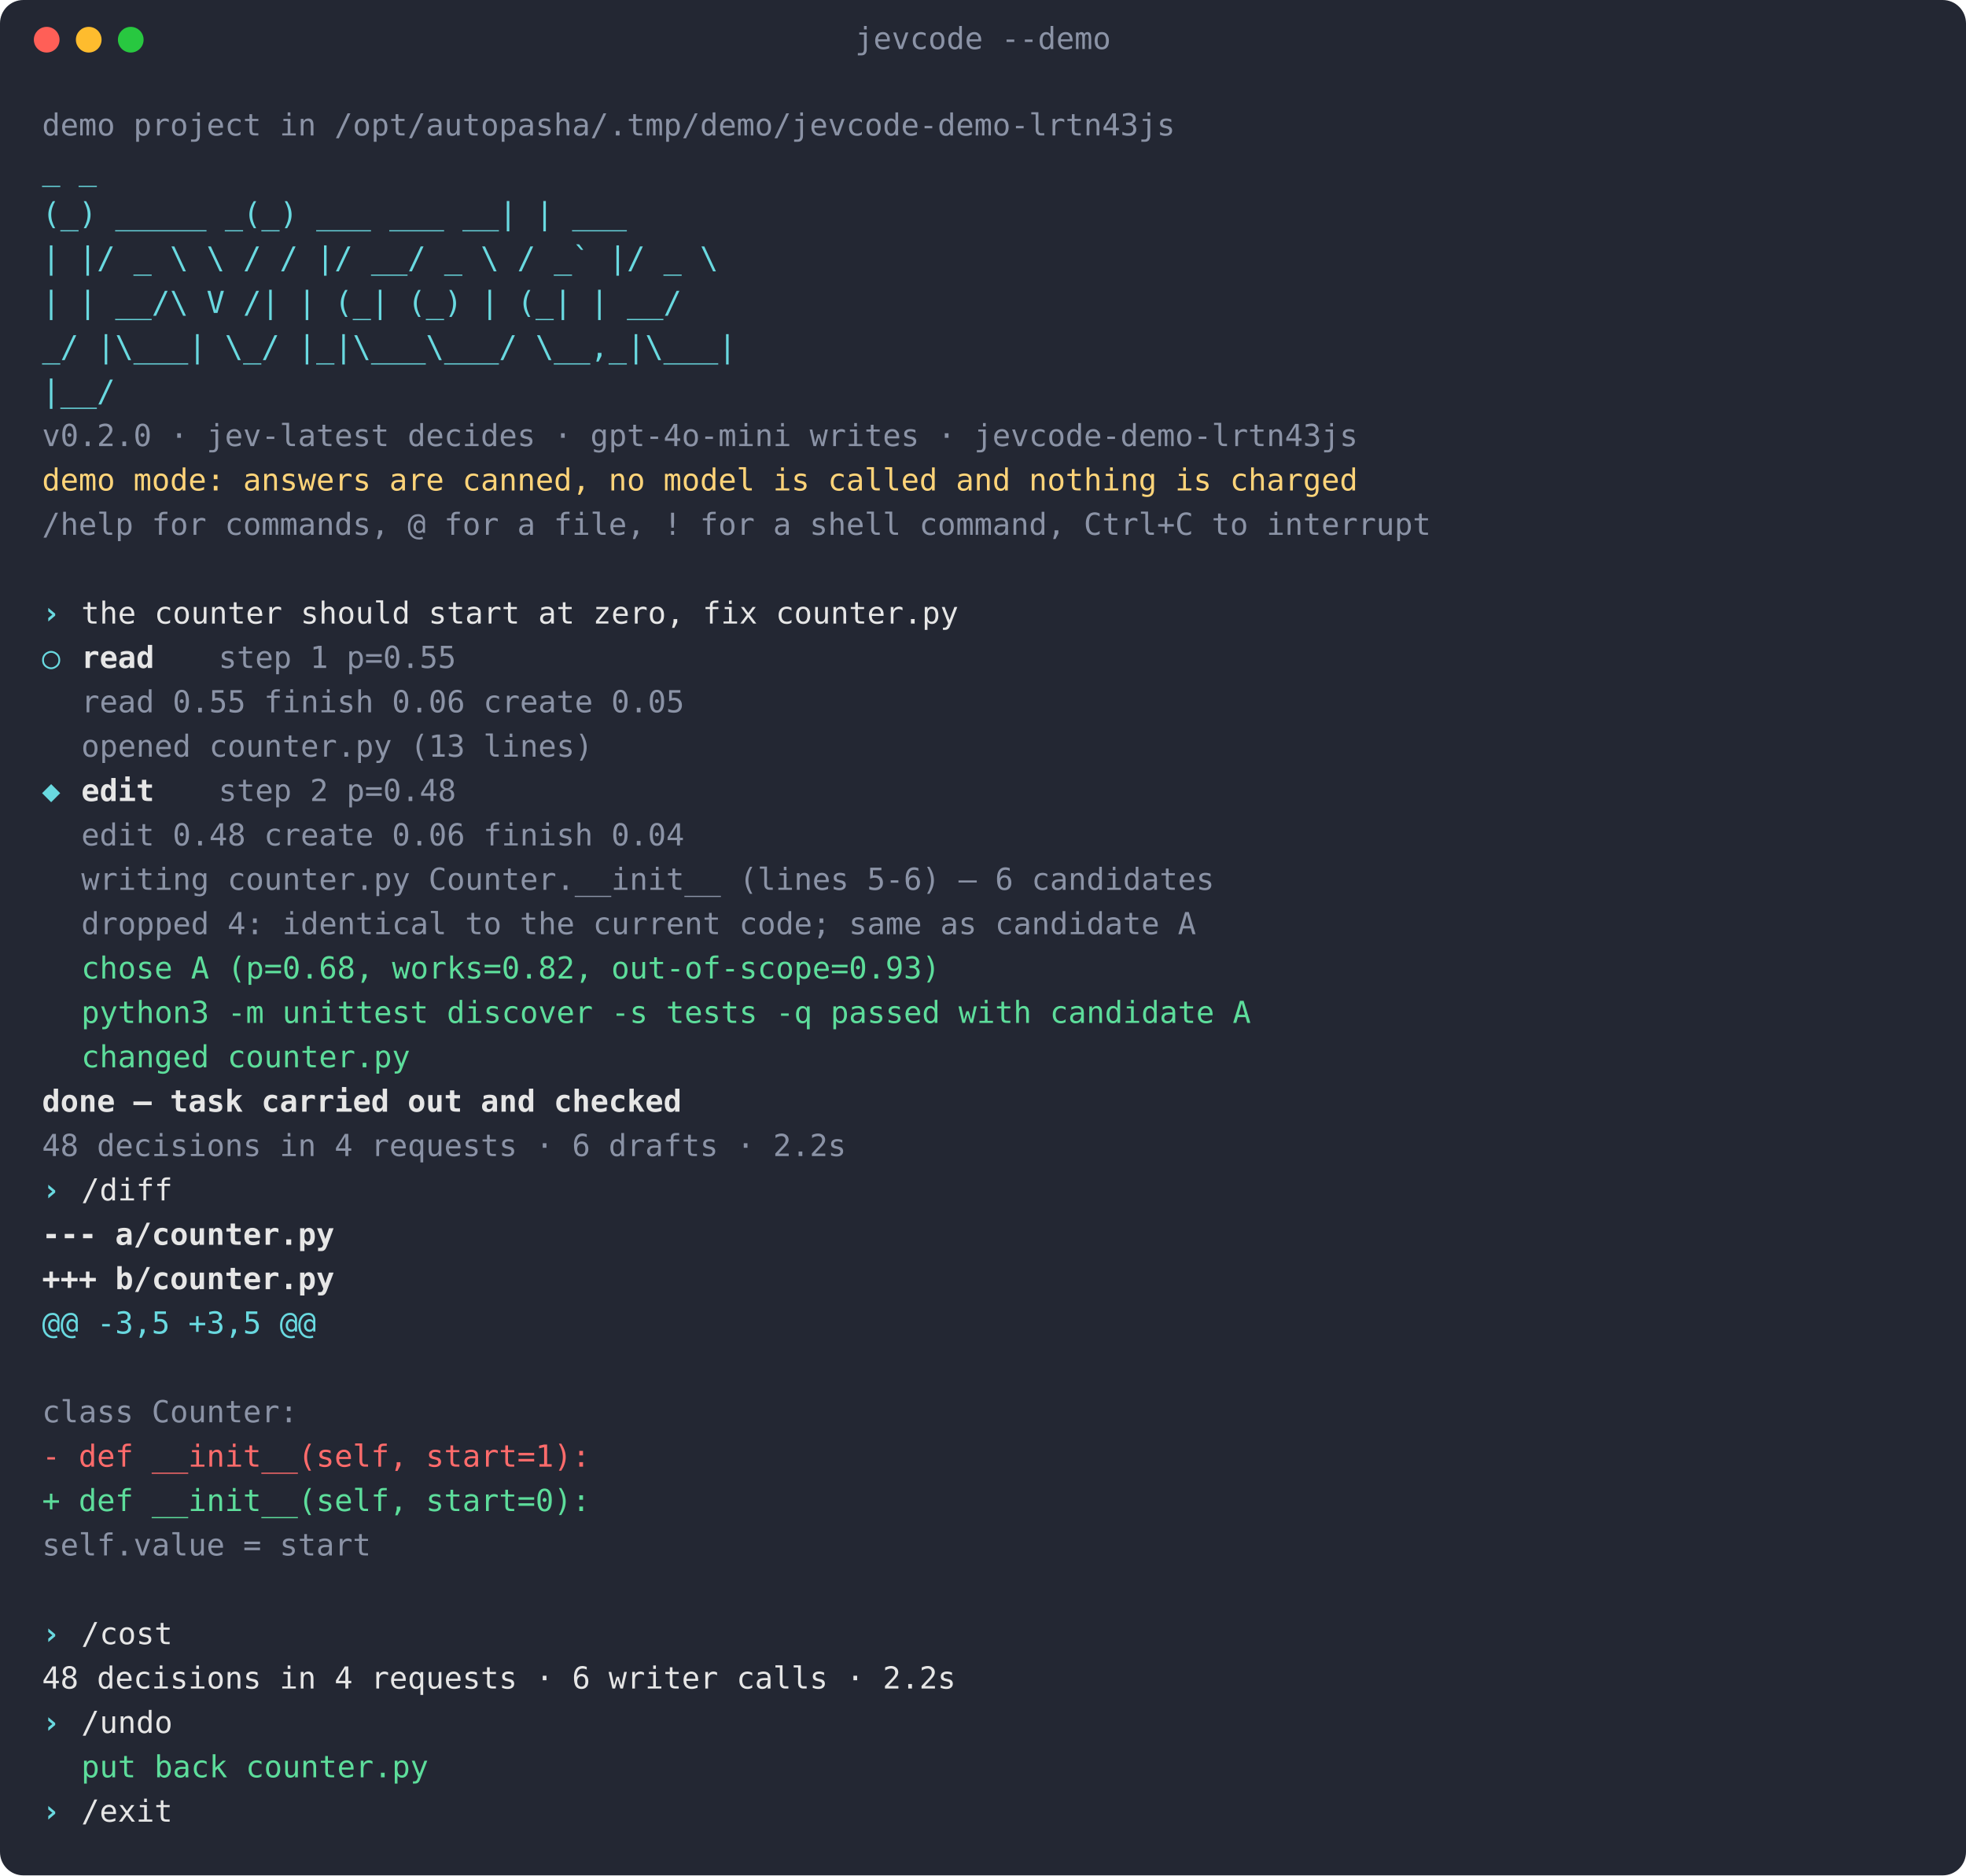
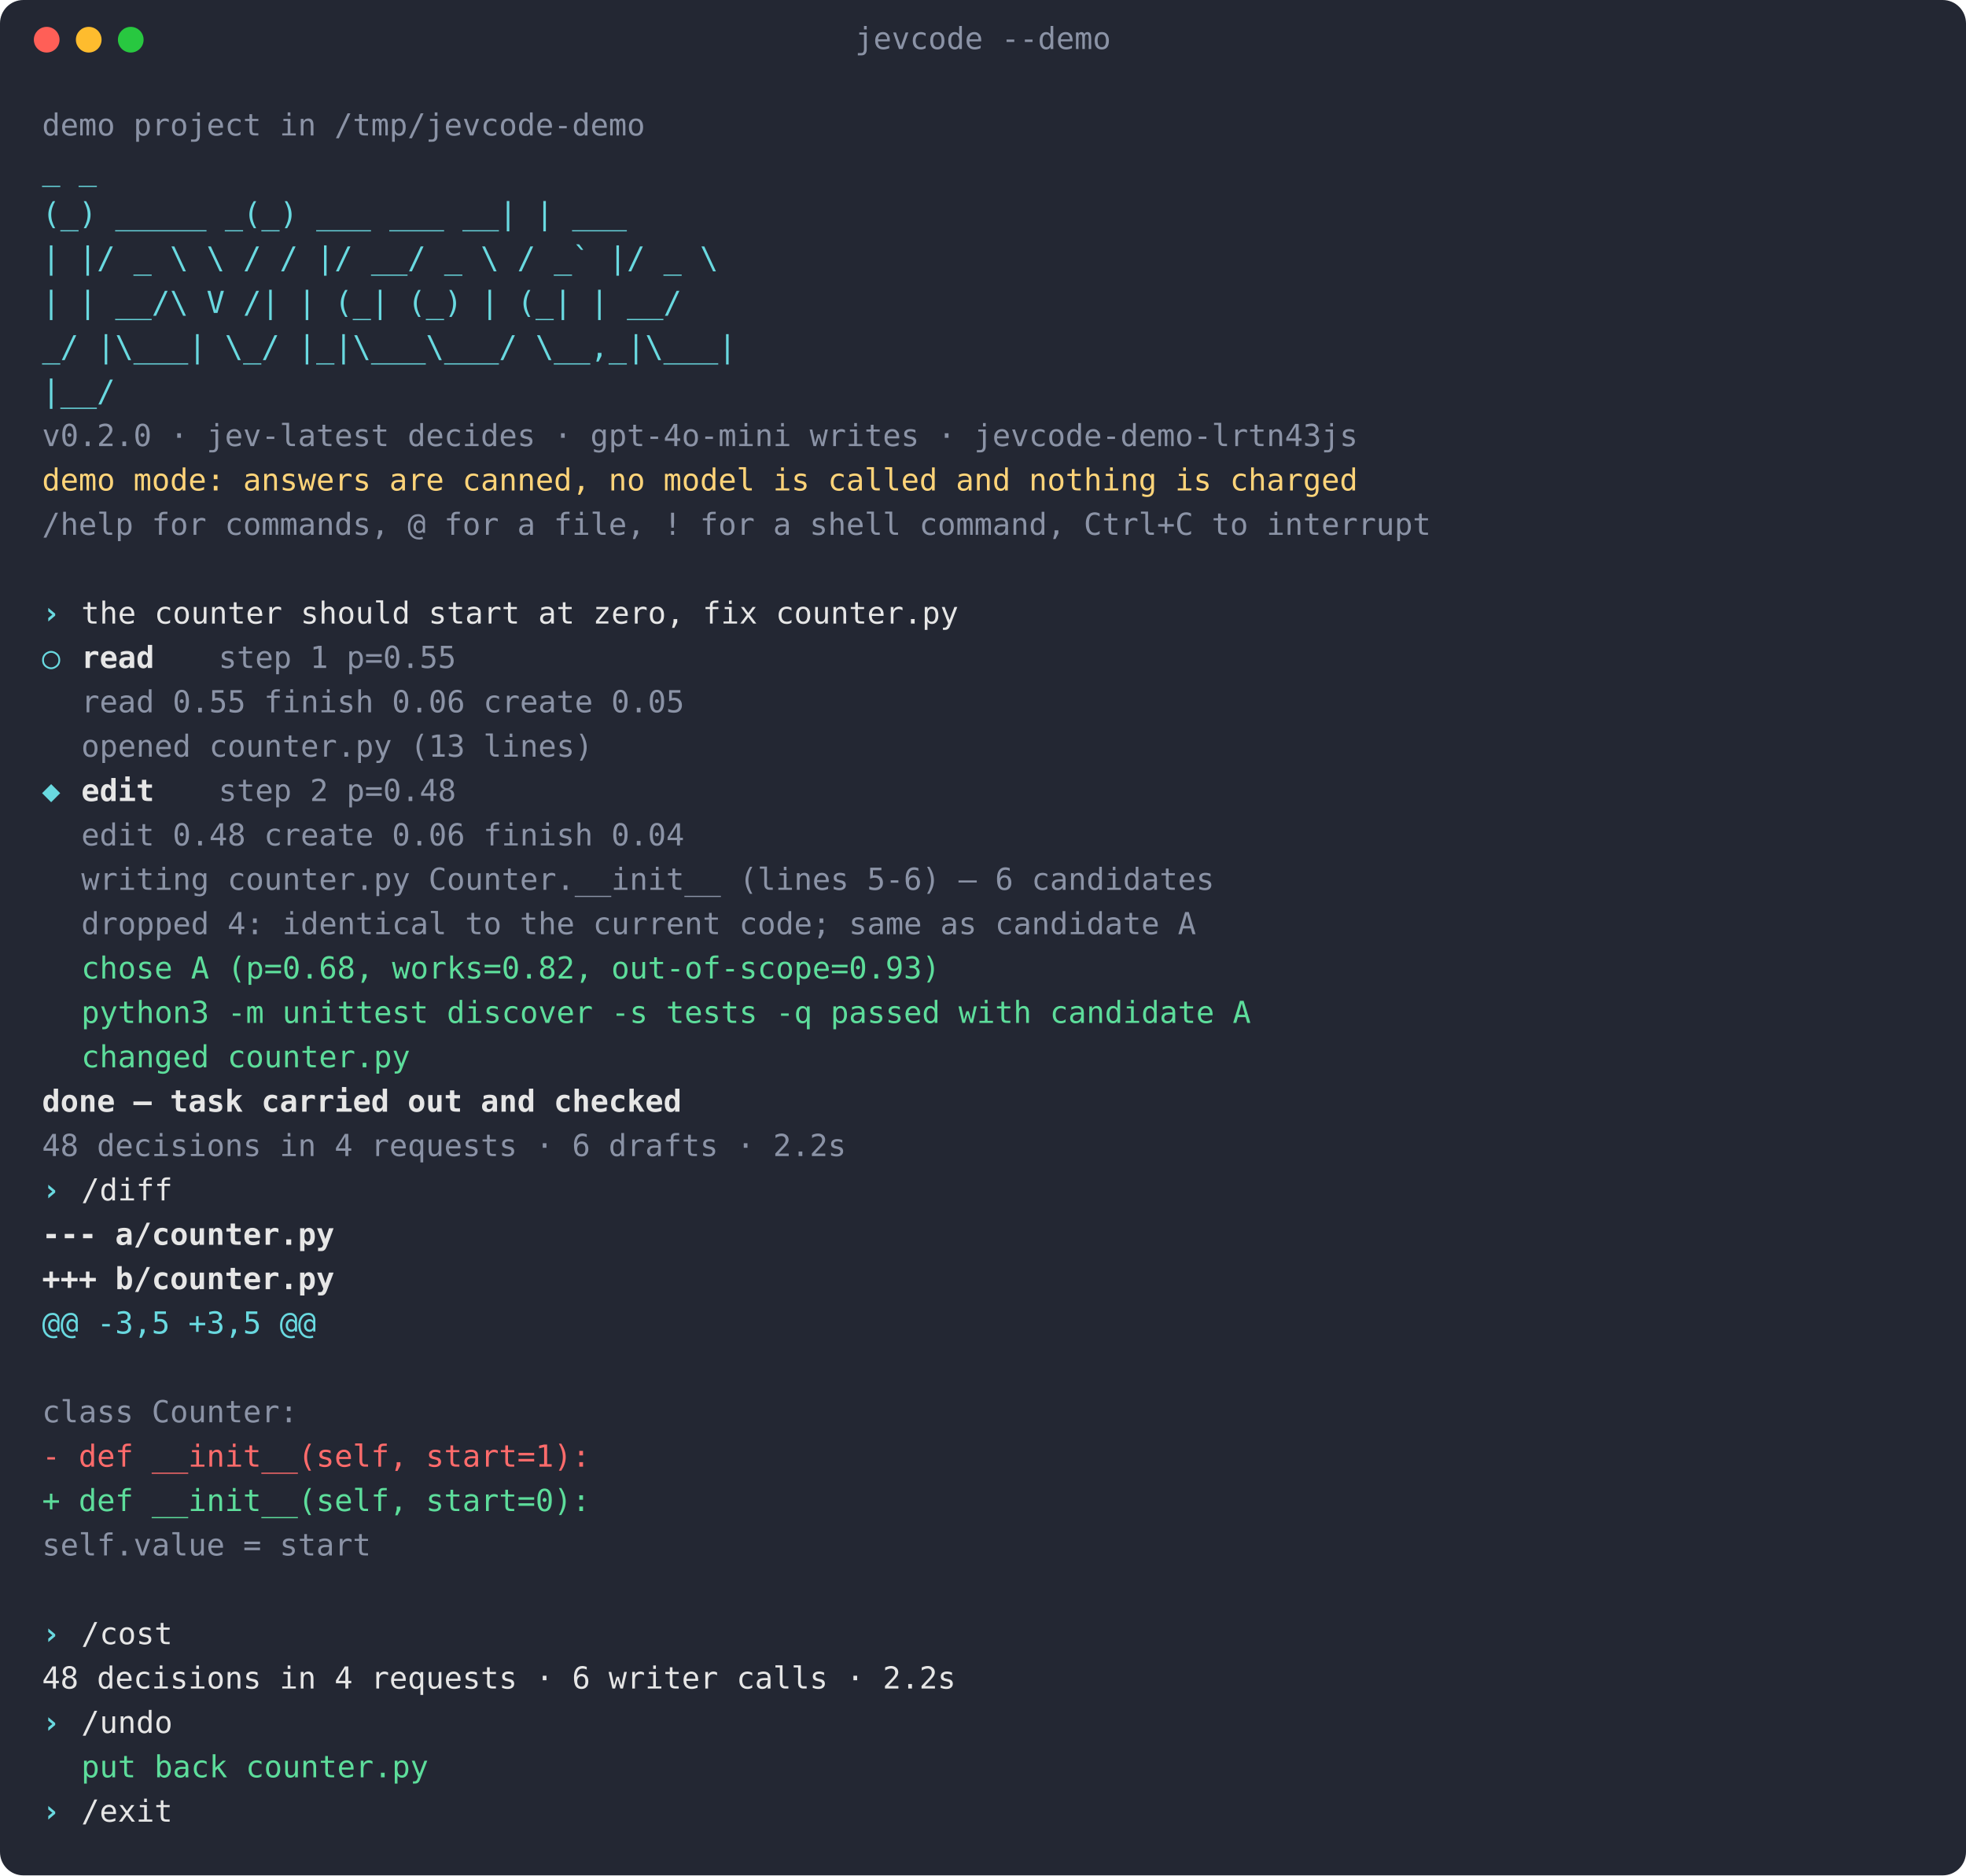
<svg xmlns="http://www.w3.org/2000/svg" width="842" height="803" viewBox="0 0 842 803" role="img" aria-label="jevcode --demo">
  <style>text{font-family:ui-monospace,SFMono-Regular,Menlo,Consolas,"DejaVu Sans Mono",monospace;font-size:13px;white-space:pre}.b{font-weight:600}</style>
  <rect width="842" height="803" rx="10" fill="#232733" />
  <circle cx="20" cy="17" r="5.5" fill="#ff5f57" />
  <circle cx="38" cy="17" r="5.5" fill="#febc2e" />
  <circle cx="56" cy="17" r="5.5" fill="#28c840" />
  <text x="421" y="21" fill="#8b93a6" text-anchor="middle" font-size="11.5">jevcode --demo</text>
-   <text x="18.0" y="58.0" fill="#8b93a6">demo project in /opt/autopasha/.tmp/demo/jevcode-demo-lrtn43js</text>
+   <text x="18.0" y="58.0" fill="#8b93a6">demo project in /tmp/jevcode-demo</text>
  <text x="18.0" y="77.0" fill="#69d9e0">   _            _</text>
  <text x="18.0" y="96.0" fill="#69d9e0">  (_) _____   _(_) ___ ___   __| | ___</text>
  <text x="18.0" y="115.0" fill="#69d9e0">  | |/ _ \ \ / / |/ __/ _ \ / _` |/ _ \</text>
  <text x="18.0" y="134.0" fill="#69d9e0">  | |  __/\ V /| | (_| (_) | (_| |  __/</text>
  <text x="18.0" y="153.0" fill="#69d9e0"> _/ |\___| \_/ |_|\___\___/ \__,_|\___|</text>
  <text x="18.0" y="172.0" fill="#69d9e0">|__/</text>
  <text x="18.0" y="191.0" fill="#8b93a6">  v0.2.0 · jev-latest decides · gpt-4o-mini writes · jevcode-demo-lrtn43js</text>
  <text x="18.0" y="210.0" fill="#ffd479">  demo mode: answers are canned, no model is called and nothing is charged</text>
  <text x="18.0" y="229.0" fill="#8b93a6">  /help for commands, @ for a file, ! for a shell command, Ctrl+C to interrupt</text>
  <text x="18.0" y="267.0" fill="#69d9e0" class="b">›</text>
  <text x="34.8" y="267.0" fill="#e6e6e6">the counter should start at zero, fix counter.py</text>
  <text x="18.0" y="286.0" fill="#69d9e0">○</text>
  <text x="34.8" y="286.0" fill="#e6e6e6" class="b">read</text>
  <text x="93.6" y="286.0" fill="#8b93a6">step 1 p=0.55</text>
  <text x="34.8" y="305.0" fill="#8b93a6">read 0.55  finish 0.06  create 0.05</text>
  <text x="34.8" y="324.0" fill="#8b93a6">opened counter.py (13 lines)</text>
  <text x="18.0" y="343.0" fill="#69d9e0">◆</text>
  <text x="34.8" y="343.0" fill="#e6e6e6" class="b">edit</text>
  <text x="93.6" y="343.0" fill="#8b93a6">step 2 p=0.48</text>
  <text x="34.8" y="362.0" fill="#8b93a6">edit 0.48  create 0.06  finish 0.04</text>
  <text x="34.8" y="381.0" fill="#8b93a6">writing counter.py Counter.__init__ (lines 5-6) — 6 candidates</text>
  <text x="34.8" y="400.0" fill="#8b93a6">dropped 4: identical to the current code; same as candidate A</text>
  <text x="34.8" y="419.0" fill="#5ddd9b">chose A (p=0.68, works=0.82, out-of-scope=0.93)</text>
  <text x="34.8" y="438.0" fill="#5ddd9b">python3 -m unittest discover -s tests -q passed with candidate A</text>
  <text x="34.8" y="457.0" fill="#5ddd9b">changed counter.py</text>
  <text x="18.0" y="476.0" fill="#e6e6e6" class="b">done — task carried out and checked</text>
  <text x="18.0" y="495.0" fill="#8b93a6">48 decisions in 4 requests · 6 drafts · 2.2s</text>
  <text x="18.0" y="514.0" fill="#69d9e0" class="b">›</text>
  <text x="34.8" y="514.0" fill="#e6e6e6">/diff</text>
  <text x="18.0" y="533.0" fill="#e6e6e6" class="b">--- a/counter.py</text>
  <text x="18.0" y="552.0" fill="#e6e6e6" class="b">+++ b/counter.py</text>
  <text x="18.0" y="571.0" fill="#69d9e0">@@ -3,5 +3,5 @@</text>
  <text x="18.0" y="609.0" fill="#8b93a6"> class Counter:</text>
  <text x="18.0" y="628.0" fill="#ff6b6b">-    def __init__(self, start=1):</text>
  <text x="18.0" y="647.0" fill="#5ddd9b">+    def __init__(self, start=0):</text>
  <text x="18.0" y="666.0" fill="#8b93a6">         self.value = start</text>
  <text x="18.0" y="704.0" fill="#69d9e0" class="b">›</text>
  <text x="34.8" y="704.0" fill="#e6e6e6">/cost</text>
  <text x="18.0" y="723.0" fill="#e6e6e6">  48 decisions in 4 requests · 6 writer calls · 2.2s</text>
  <text x="18.0" y="742.0" fill="#69d9e0" class="b">›</text>
  <text x="34.8" y="742.0" fill="#e6e6e6">/undo</text>
  <text x="34.8" y="761.0" fill="#5ddd9b">put back counter.py</text>
  <text x="18.0" y="780.0" fill="#69d9e0" class="b">›</text>
  <text x="34.8" y="780.0" fill="#e6e6e6">/exit</text>
</svg>
